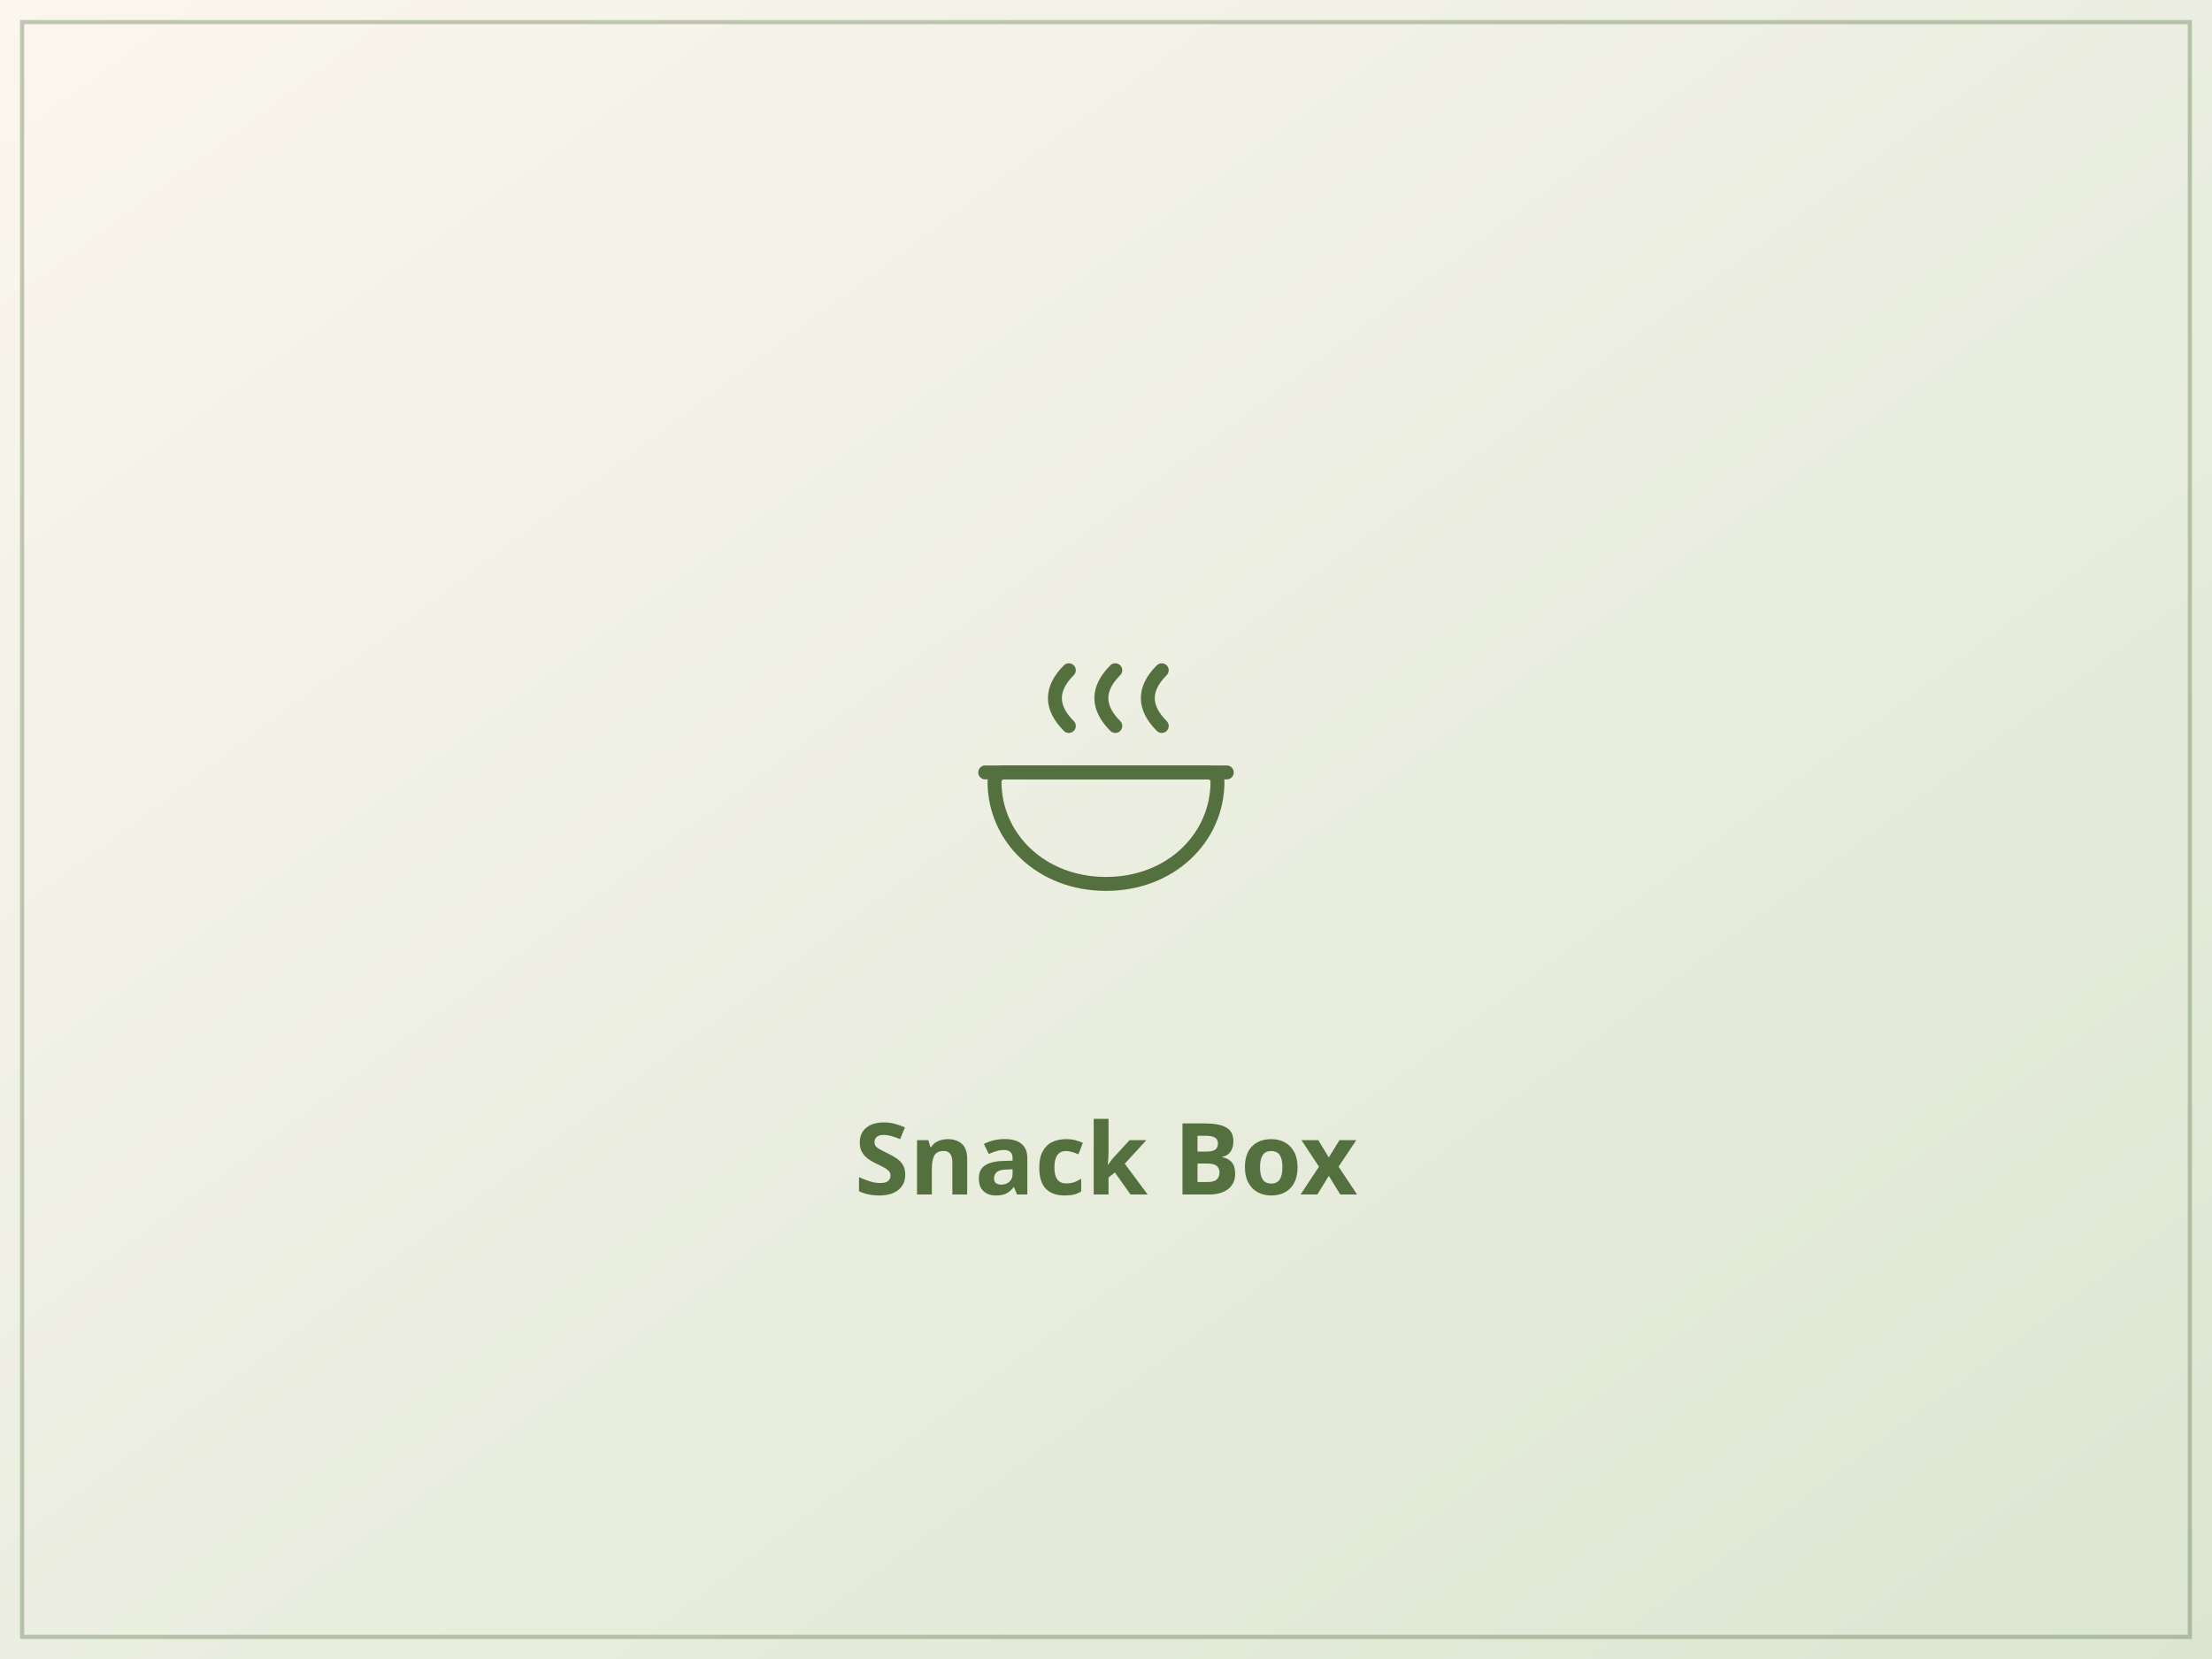
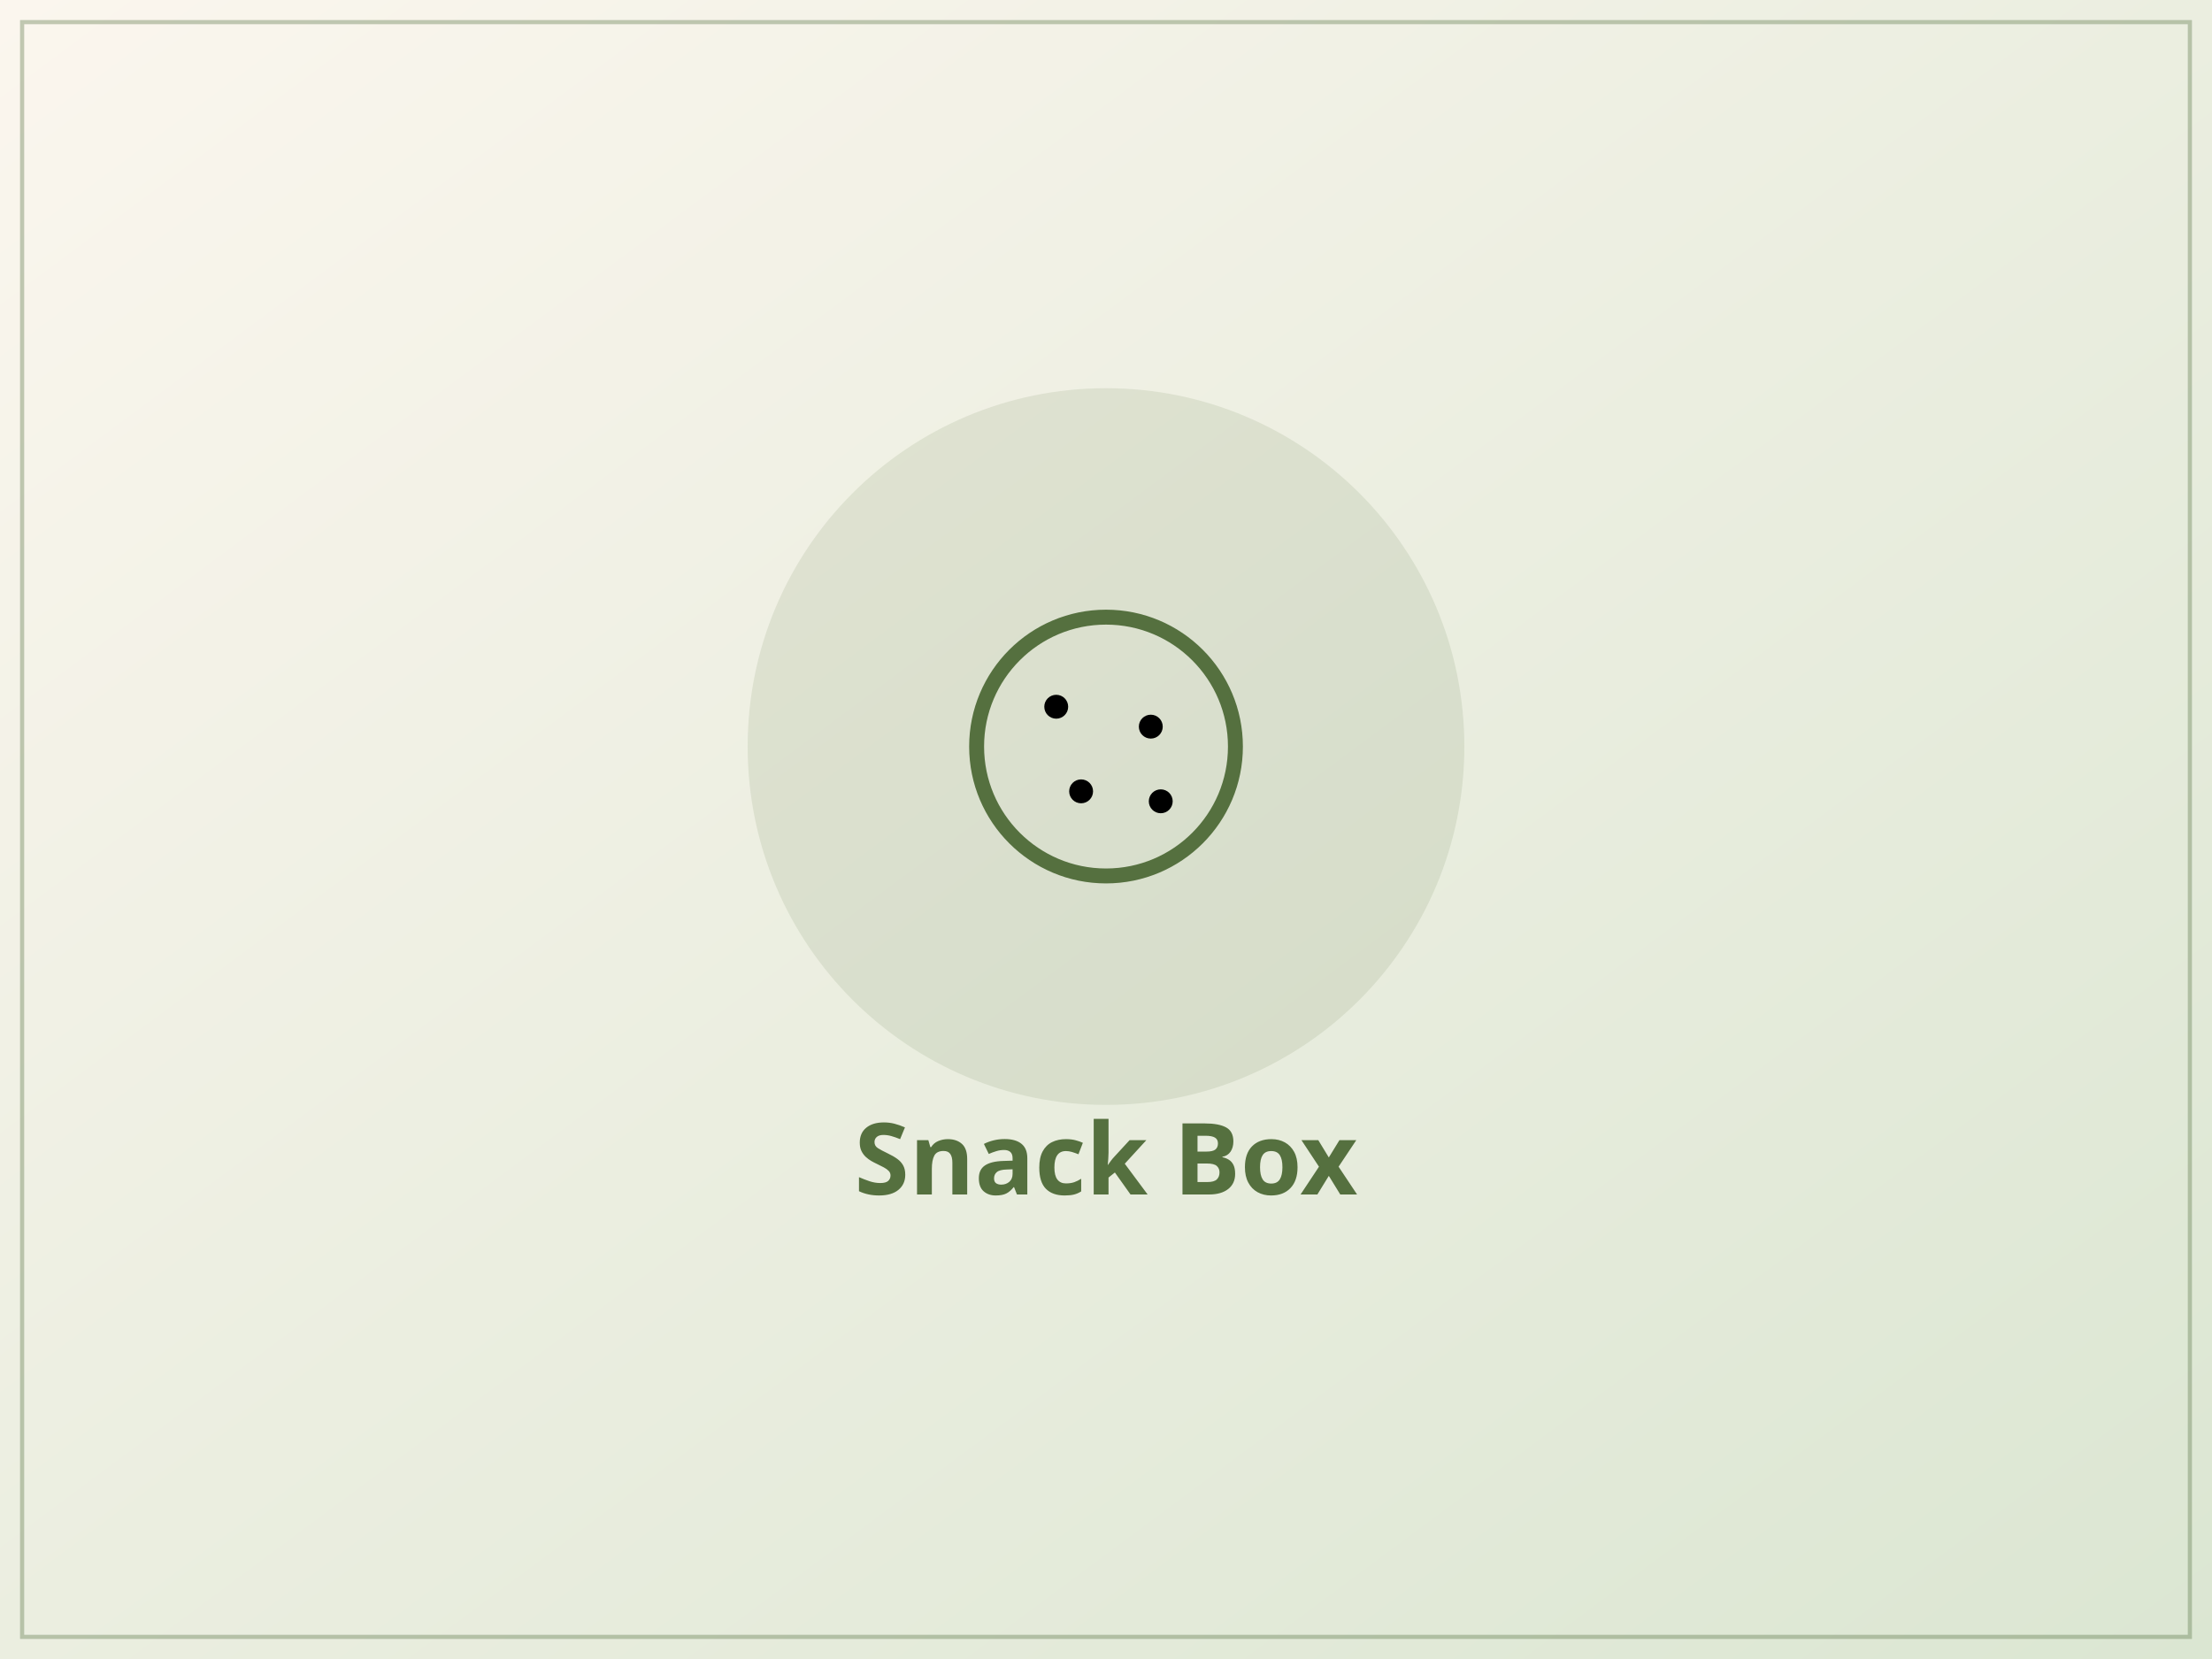
<svg xmlns="http://www.w3.org/2000/svg" viewBox="0 0 800 600" width="800" height="600" role="img" aria-label="Snack Box">
  <defs>
    <linearGradient id="grad-menu-snack-box" x1="0" y1="0" x2="1" y2="1">
      <stop offset="0%" stop-color="#FBF6EE" />
      <stop offset="100%" stop-color="#DBE6D2" />
    </linearGradient>
  </defs>
  <rect width="800" height="600" fill="url(#grad-menu-snack-box)" />
  <rect x="8" y="8" width="784" height="584" fill="none" stroke="#55703F" stroke-opacity="0.35" stroke-width="1.5" />
-   <g transform="translate(316, 192) scale(1.68)" color="#55703F">
-     <g fill="none" stroke="currentColor" stroke-width="3" stroke-linecap="round" stroke-linejoin="round">
-       <path d="M28 52 h44 a2 2 0 0 1 2 2 c0 12 -10 22 -24 22 s-24 -10 -24 -22 a2 2 0 0 1 2 -2 Z" />
-       <path d="M24 52 h52" />
-       <path d="M42 30 c-4 4 -4 8 0 12" />
-       <path d="M52 30 c-4 4 -4 8 0 12" />
-       <path d="M62 30 c-4 4 -4 8 0 12" />
-     </g>
+   <circle cx="400" cy="270" r="129.6" fill="#55703F" fill-opacity="0.12" />
+   <g transform="translate(310, 180) scale(1.8)" fill="none" stroke="#55703F" stroke-width="3" stroke-linecap="round" stroke-linejoin="round">
+     <path d="M50 24 a26 26 0 1 0 0.01 0 Z" />
+     <circle cx="40" cy="42" r="2.4" fill="currentColor" stroke="none" />
+     <circle cx="59" cy="46" r="2.4" fill="currentColor" stroke="none" />
+     <circle cx="45" cy="59" r="2.4" fill="currentColor" stroke="none" />
+     <circle cx="61" cy="61" r="2.4" fill="currentColor" stroke="none" />
  </g>
  <text x="400" y="432" text-anchor="middle" font-family="'Plus Jakarta Sans', sans-serif" font-size="36" font-weight="600" fill="#55703F">Snack Box</text>
</svg>
